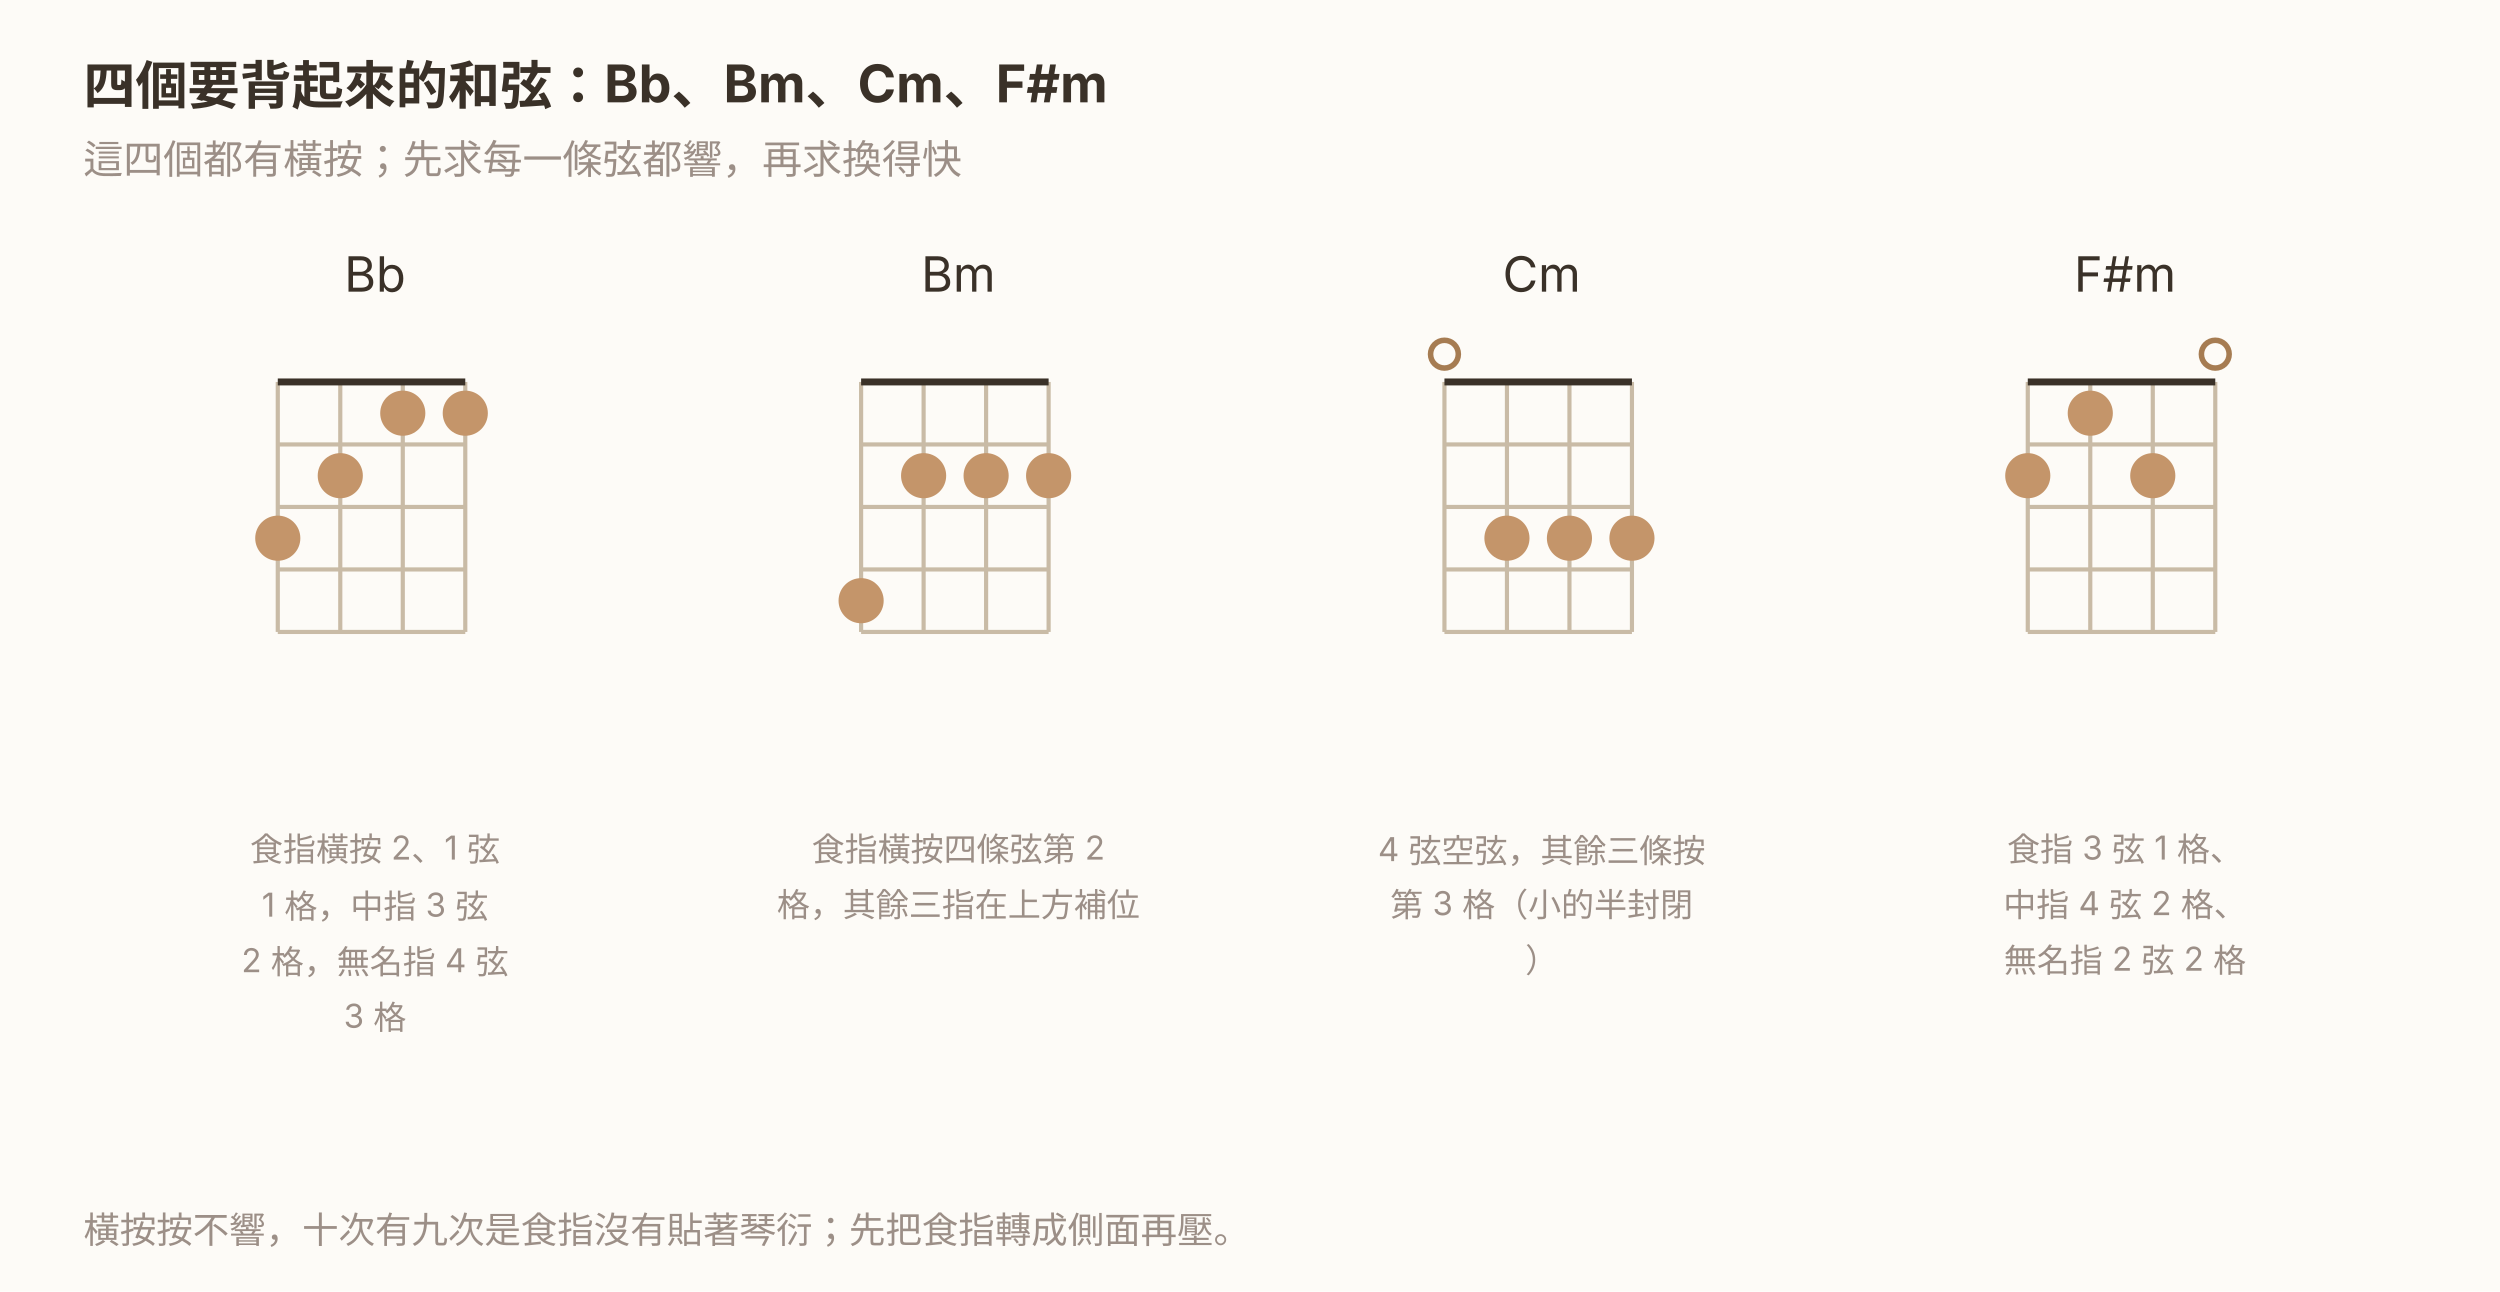
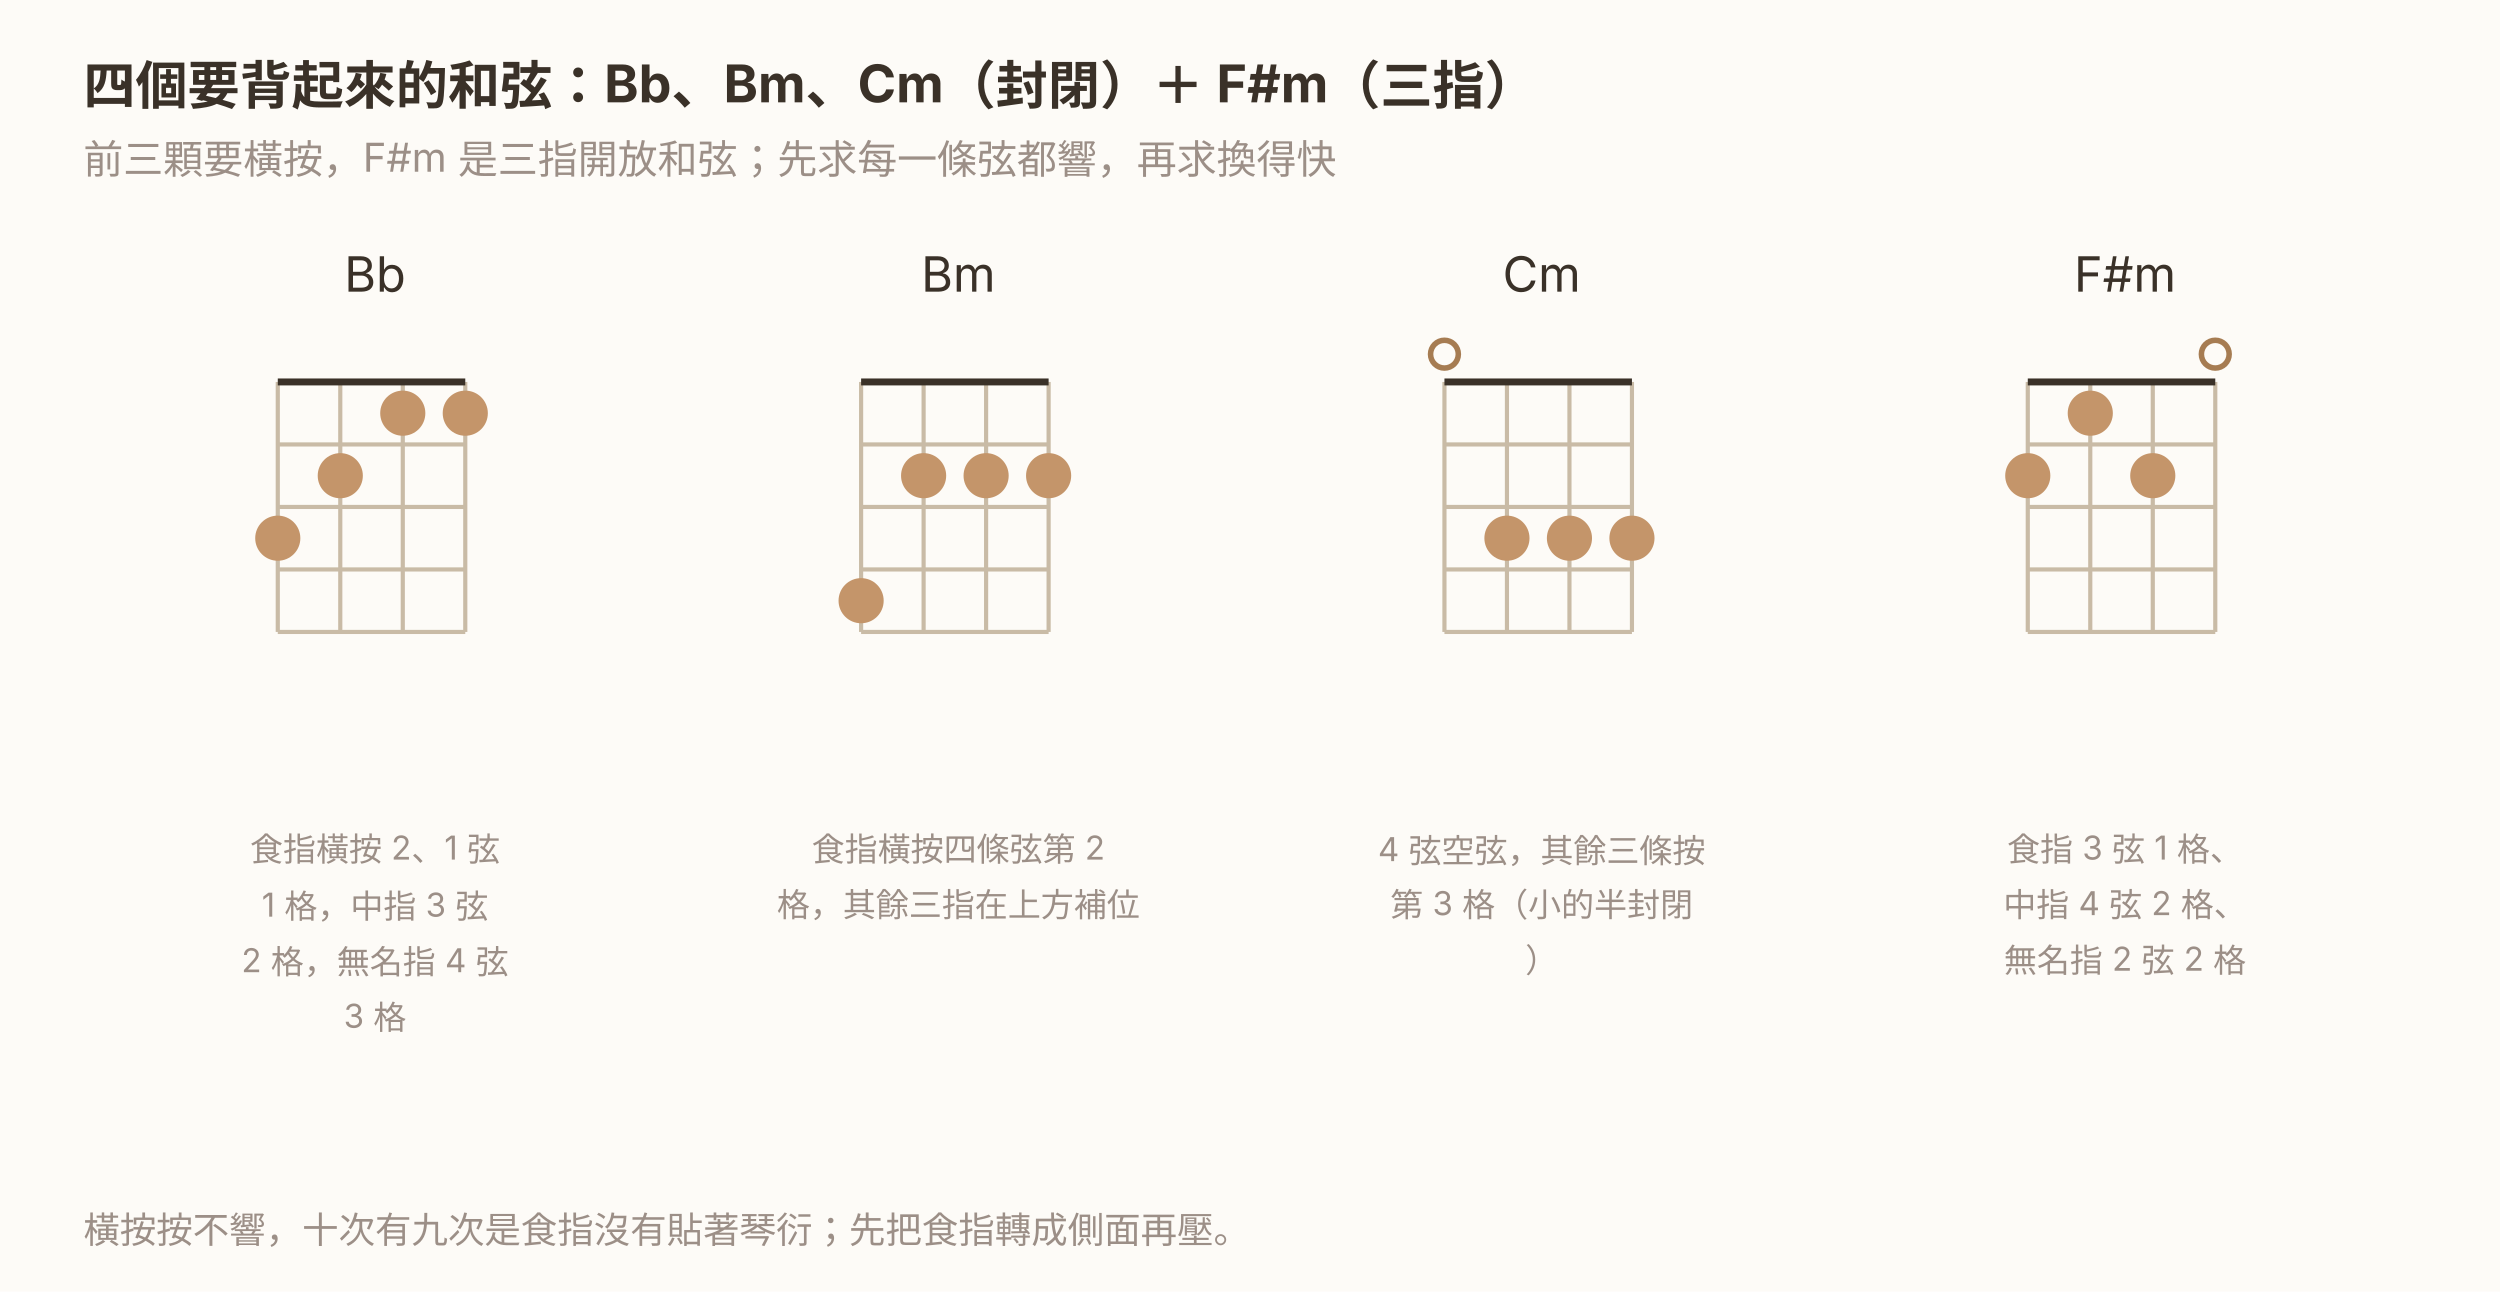
- <svg xmlns="http://www.w3.org/2000/svg" width="720" height="372" viewBox="0 0 720 372" role="img" aria-label="四個要背起來的和弦：Bb、Bm、Cm、F#m">
+ <svg xmlns="http://www.w3.org/2000/svg" width="720" height="372" viewBox="0 0 720 372" role="img" aria-label="四個要背起來的和弦：Bb、Bm、Cm（封閉）＋ F#m（三指）">
  <rect width="720" height="372" fill="#fdfbf7" />
-   <text x="24" y="30" font-size="15" text-anchor="start" fill="#3a3128" font-weight="700" font-family="system-ui, -apple-system, Segoe UI, sans-serif">四個要背起來的和弦：Bb、Bm、Cm、F#m</text>
-   <text x="24" y="50" font-size="11.5" text-anchor="start" fill="#9C8F87" font-family="system-ui, -apple-system, Segoe UI, sans-serif">這四個都有橫按；先求每一條弦都響，再求換得快</text>
+   <text x="24" y="30" font-size="15" text-anchor="start" fill="#3a3128" font-weight="700" font-family="system-ui, -apple-system, Segoe UI, sans-serif">四個要背起來的和弦：Bb、Bm、Cm（封閉）＋ F#m（三指）</text>
+   <text x="24" y="50" font-size="11.5" text-anchor="start" fill="#9C8F87" font-family="system-ui, -apple-system, Segoe UI, sans-serif">前三顆要橫按，F#m 是三指開放和弦；先求每一條弦都響，再求換得快</text>
  <text x="108.0" y="84" font-size="14" text-anchor="middle" fill="#3a3128" font-family="system-ui, -apple-system, Segoe UI, sans-serif">Bb</text>
  <line x1="80.0" y1="110" x2="80.0" y2="182" stroke="#c9bba6" stroke-width="1.2" />
  <line x1="98.0" y1="110" x2="98.0" y2="182" stroke="#c9bba6" stroke-width="1.2" />
  <line x1="116.0" y1="110" x2="116.0" y2="182" stroke="#c9bba6" stroke-width="1.2" />
  <line x1="134.0" y1="110" x2="134.0" y2="182" stroke="#c9bba6" stroke-width="1.2" />
  <line x1="80.0" y1="110" x2="134.0" y2="110" stroke="#3a3128" stroke-width="2" />
  <line x1="80.0" y1="128" x2="134.0" y2="128" stroke="#c9bba6" stroke-width="1.2" />
  <line x1="80.0" y1="146" x2="134.0" y2="146" stroke="#c9bba6" stroke-width="1.2" />
  <line x1="80.0" y1="164" x2="134.0" y2="164" stroke="#c9bba6" stroke-width="1.2" />
  <line x1="80.0" y1="182" x2="134.0" y2="182" stroke="#c9bba6" stroke-width="1.2" />
  <circle cx="80.0" cy="155.0" r="6.5" fill="#C4956A" />
  <circle cx="98.0" cy="137.0" r="6.5" fill="#C4956A" />
  <circle cx="116.0" cy="119.0" r="6.5" fill="#C4956A" />
  <circle cx="134.0" cy="119.0" r="6.5" fill="#C4956A" />
  <text x="108.0" y="248" font-size="9.5" text-anchor="middle" fill="#9C8F87" font-family="system-ui, -apple-system, Segoe UI, sans-serif">食指橫按 2、1 弦 </text>
  <text x="108.0" y="264" font-size="9.5" text-anchor="middle" fill="#9C8F87" font-family="system-ui, -apple-system, Segoe UI, sans-serif">1 格，中指 3 弦 </text>
  <text x="108.0" y="280" font-size="9.5" text-anchor="middle" fill="#9C8F87" font-family="system-ui, -apple-system, Segoe UI, sans-serif">2 格，無名指 4 弦</text>
  <text x="108.0" y="296" font-size="9.5" text-anchor="middle" fill="#9C8F87" font-family="system-ui, -apple-system, Segoe UI, sans-serif"> 3 格</text>
  <text x="276.0" y="84" font-size="14" text-anchor="middle" fill="#3a3128" font-family="system-ui, -apple-system, Segoe UI, sans-serif">Bm</text>
  <line x1="248.0" y1="110" x2="248.0" y2="182" stroke="#c9bba6" stroke-width="1.2" />
  <line x1="266.0" y1="110" x2="266.0" y2="182" stroke="#c9bba6" stroke-width="1.2" />
  <line x1="284.0" y1="110" x2="284.0" y2="182" stroke="#c9bba6" stroke-width="1.2" />
  <line x1="302.0" y1="110" x2="302.0" y2="182" stroke="#c9bba6" stroke-width="1.2" />
  <line x1="248.0" y1="110" x2="302.0" y2="110" stroke="#3a3128" stroke-width="2" />
  <line x1="248.0" y1="128" x2="302.0" y2="128" stroke="#c9bba6" stroke-width="1.2" />
  <line x1="248.0" y1="146" x2="302.0" y2="146" stroke="#c9bba6" stroke-width="1.2" />
  <line x1="248.0" y1="164" x2="302.0" y2="164" stroke="#c9bba6" stroke-width="1.2" />
  <line x1="248.0" y1="182" x2="302.0" y2="182" stroke="#c9bba6" stroke-width="1.2" />
  <circle cx="248.0" cy="173.0" r="6.5" fill="#C4956A" />
  <circle cx="266.0" cy="137.0" r="6.5" fill="#C4956A" />
  <circle cx="284.0" cy="137.0" r="6.5" fill="#C4956A" />
  <circle cx="302.0" cy="137.0" r="6.5" fill="#C4956A" />
  <text x="276.0" y="248" font-size="9.5" text-anchor="middle" fill="#9C8F87" font-family="system-ui, -apple-system, Segoe UI, sans-serif">食指橫按四條弦第 2 </text>
  <text x="276.0" y="264" font-size="9.5" text-anchor="middle" fill="#9C8F87" font-family="system-ui, -apple-system, Segoe UI, sans-serif">格，其餘三指在上方補位</text>
  <text x="444.0" y="84" font-size="14" text-anchor="middle" fill="#3a3128" font-family="system-ui, -apple-system, Segoe UI, sans-serif">Cm</text>
  <line x1="416.0" y1="110" x2="416.0" y2="182" stroke="#c9bba6" stroke-width="1.2" />
  <line x1="434.0" y1="110" x2="434.0" y2="182" stroke="#c9bba6" stroke-width="1.2" />
  <line x1="452.0" y1="110" x2="452.0" y2="182" stroke="#c9bba6" stroke-width="1.2" />
  <line x1="470.0" y1="110" x2="470.0" y2="182" stroke="#c9bba6" stroke-width="1.2" />
  <line x1="416.0" y1="110" x2="470.0" y2="110" stroke="#3a3128" stroke-width="2" />
  <line x1="416.0" y1="128" x2="470.0" y2="128" stroke="#c9bba6" stroke-width="1.2" />
  <line x1="416.0" y1="146" x2="470.0" y2="146" stroke="#c9bba6" stroke-width="1.2" />
  <line x1="416.0" y1="164" x2="470.0" y2="164" stroke="#c9bba6" stroke-width="1.2" />
  <line x1="416.0" y1="182" x2="470.0" y2="182" stroke="#c9bba6" stroke-width="1.2" />
  <circle cx="416.0" cy="102" r="4" fill="none" stroke="#A67C52" stroke-width="1.6" />
  <circle cx="434.0" cy="155.0" r="6.5" fill="#C4956A" />
  <circle cx="452.0" cy="155.0" r="6.5" fill="#C4956A" />
  <circle cx="470.0" cy="155.0" r="6.5" fill="#C4956A" />
  <text x="444.0" y="248" font-size="9.5" text-anchor="middle" fill="#9C8F87" font-family="system-ui, -apple-system, Segoe UI, sans-serif">4 弦空弦，其餘三條按</text>
  <text x="444.0" y="264" font-size="9.5" text-anchor="middle" fill="#9C8F87" font-family="system-ui, -apple-system, Segoe UI, sans-serif">第 3 格（小的半封閉</text>
  <text x="444.0" y="280" font-size="9.5" text-anchor="middle" fill="#9C8F87" font-family="system-ui, -apple-system, Segoe UI, sans-serif">）</text>
  <text x="612.0" y="84" font-size="14" text-anchor="middle" fill="#3a3128" font-family="system-ui, -apple-system, Segoe UI, sans-serif">F#m</text>
  <line x1="584.0" y1="110" x2="584.0" y2="182" stroke="#c9bba6" stroke-width="1.2" />
  <line x1="602.0" y1="110" x2="602.0" y2="182" stroke="#c9bba6" stroke-width="1.2" />
  <line x1="620.0" y1="110" x2="620.0" y2="182" stroke="#c9bba6" stroke-width="1.2" />
  <line x1="638.0" y1="110" x2="638.0" y2="182" stroke="#c9bba6" stroke-width="1.2" />
  <line x1="584.0" y1="110" x2="638.0" y2="110" stroke="#3a3128" stroke-width="2" />
  <line x1="584.0" y1="128" x2="638.0" y2="128" stroke="#c9bba6" stroke-width="1.2" />
  <line x1="584.0" y1="146" x2="638.0" y2="146" stroke="#c9bba6" stroke-width="1.2" />
  <line x1="584.0" y1="164" x2="638.0" y2="164" stroke="#c9bba6" stroke-width="1.2" />
  <line x1="584.0" y1="182" x2="638.0" y2="182" stroke="#c9bba6" stroke-width="1.2" />
  <circle cx="584.0" cy="137.0" r="6.5" fill="#C4956A" />
  <circle cx="602.0" cy="119.0" r="6.5" fill="#C4956A" />
  <circle cx="620.0" cy="137.0" r="6.5" fill="#C4956A" />
  <circle cx="638.0" cy="102" r="4" fill="none" stroke="#A67C52" stroke-width="1.6" />
  <text x="612.0" y="248" font-size="9.5" text-anchor="middle" fill="#9C8F87" font-family="system-ui, -apple-system, Segoe UI, sans-serif">食指 3 弦 1 格、</text>
  <text x="612.0" y="264" font-size="9.5" text-anchor="middle" fill="#9C8F87" font-family="system-ui, -apple-system, Segoe UI, sans-serif">中指 4 弦 2 格、</text>
  <text x="612.0" y="280" font-size="9.5" text-anchor="middle" fill="#9C8F87" font-family="system-ui, -apple-system, Segoe UI, sans-serif">無名指 2 弦 2 格</text>
  <text x="24" y="358" font-size="10.5" text-anchor="start" fill="#9C8F87" font-family="system-ui, -apple-system, Segoe UI, sans-serif">橫按按不響，十次有九次是食指沒有貼著琴衍；先把食指轉成側面再壓。</text>
</svg>
